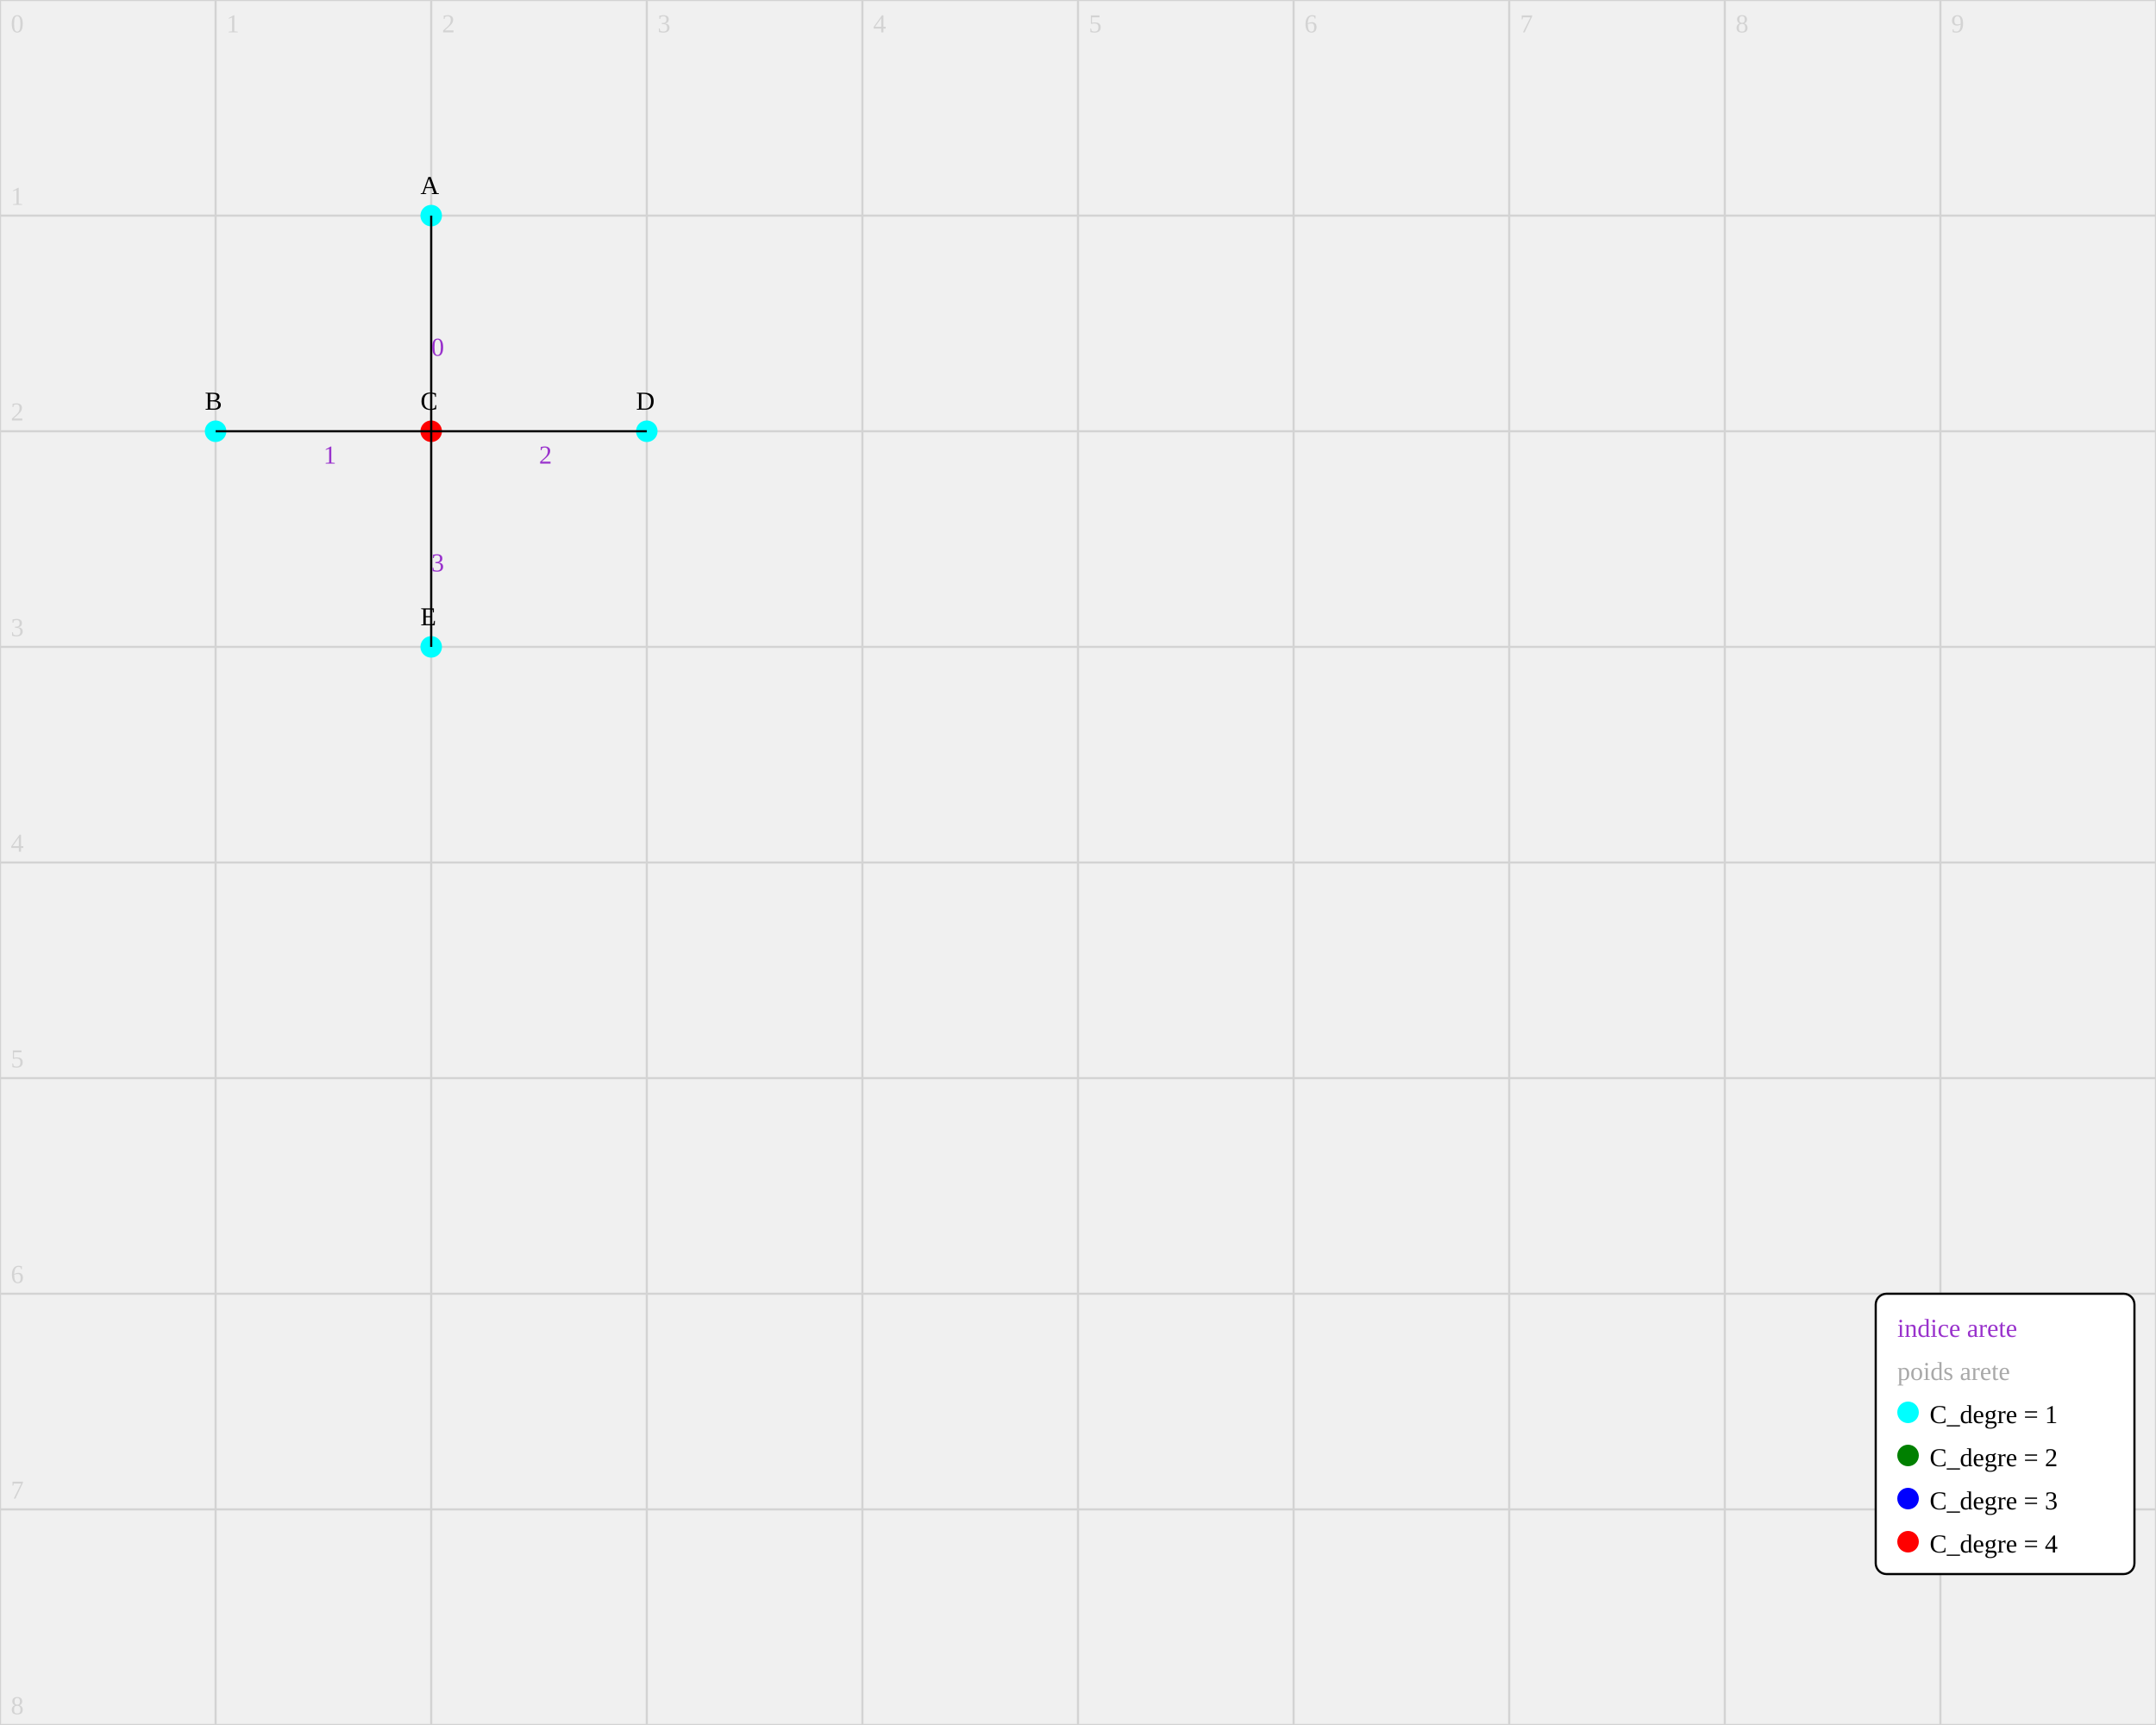
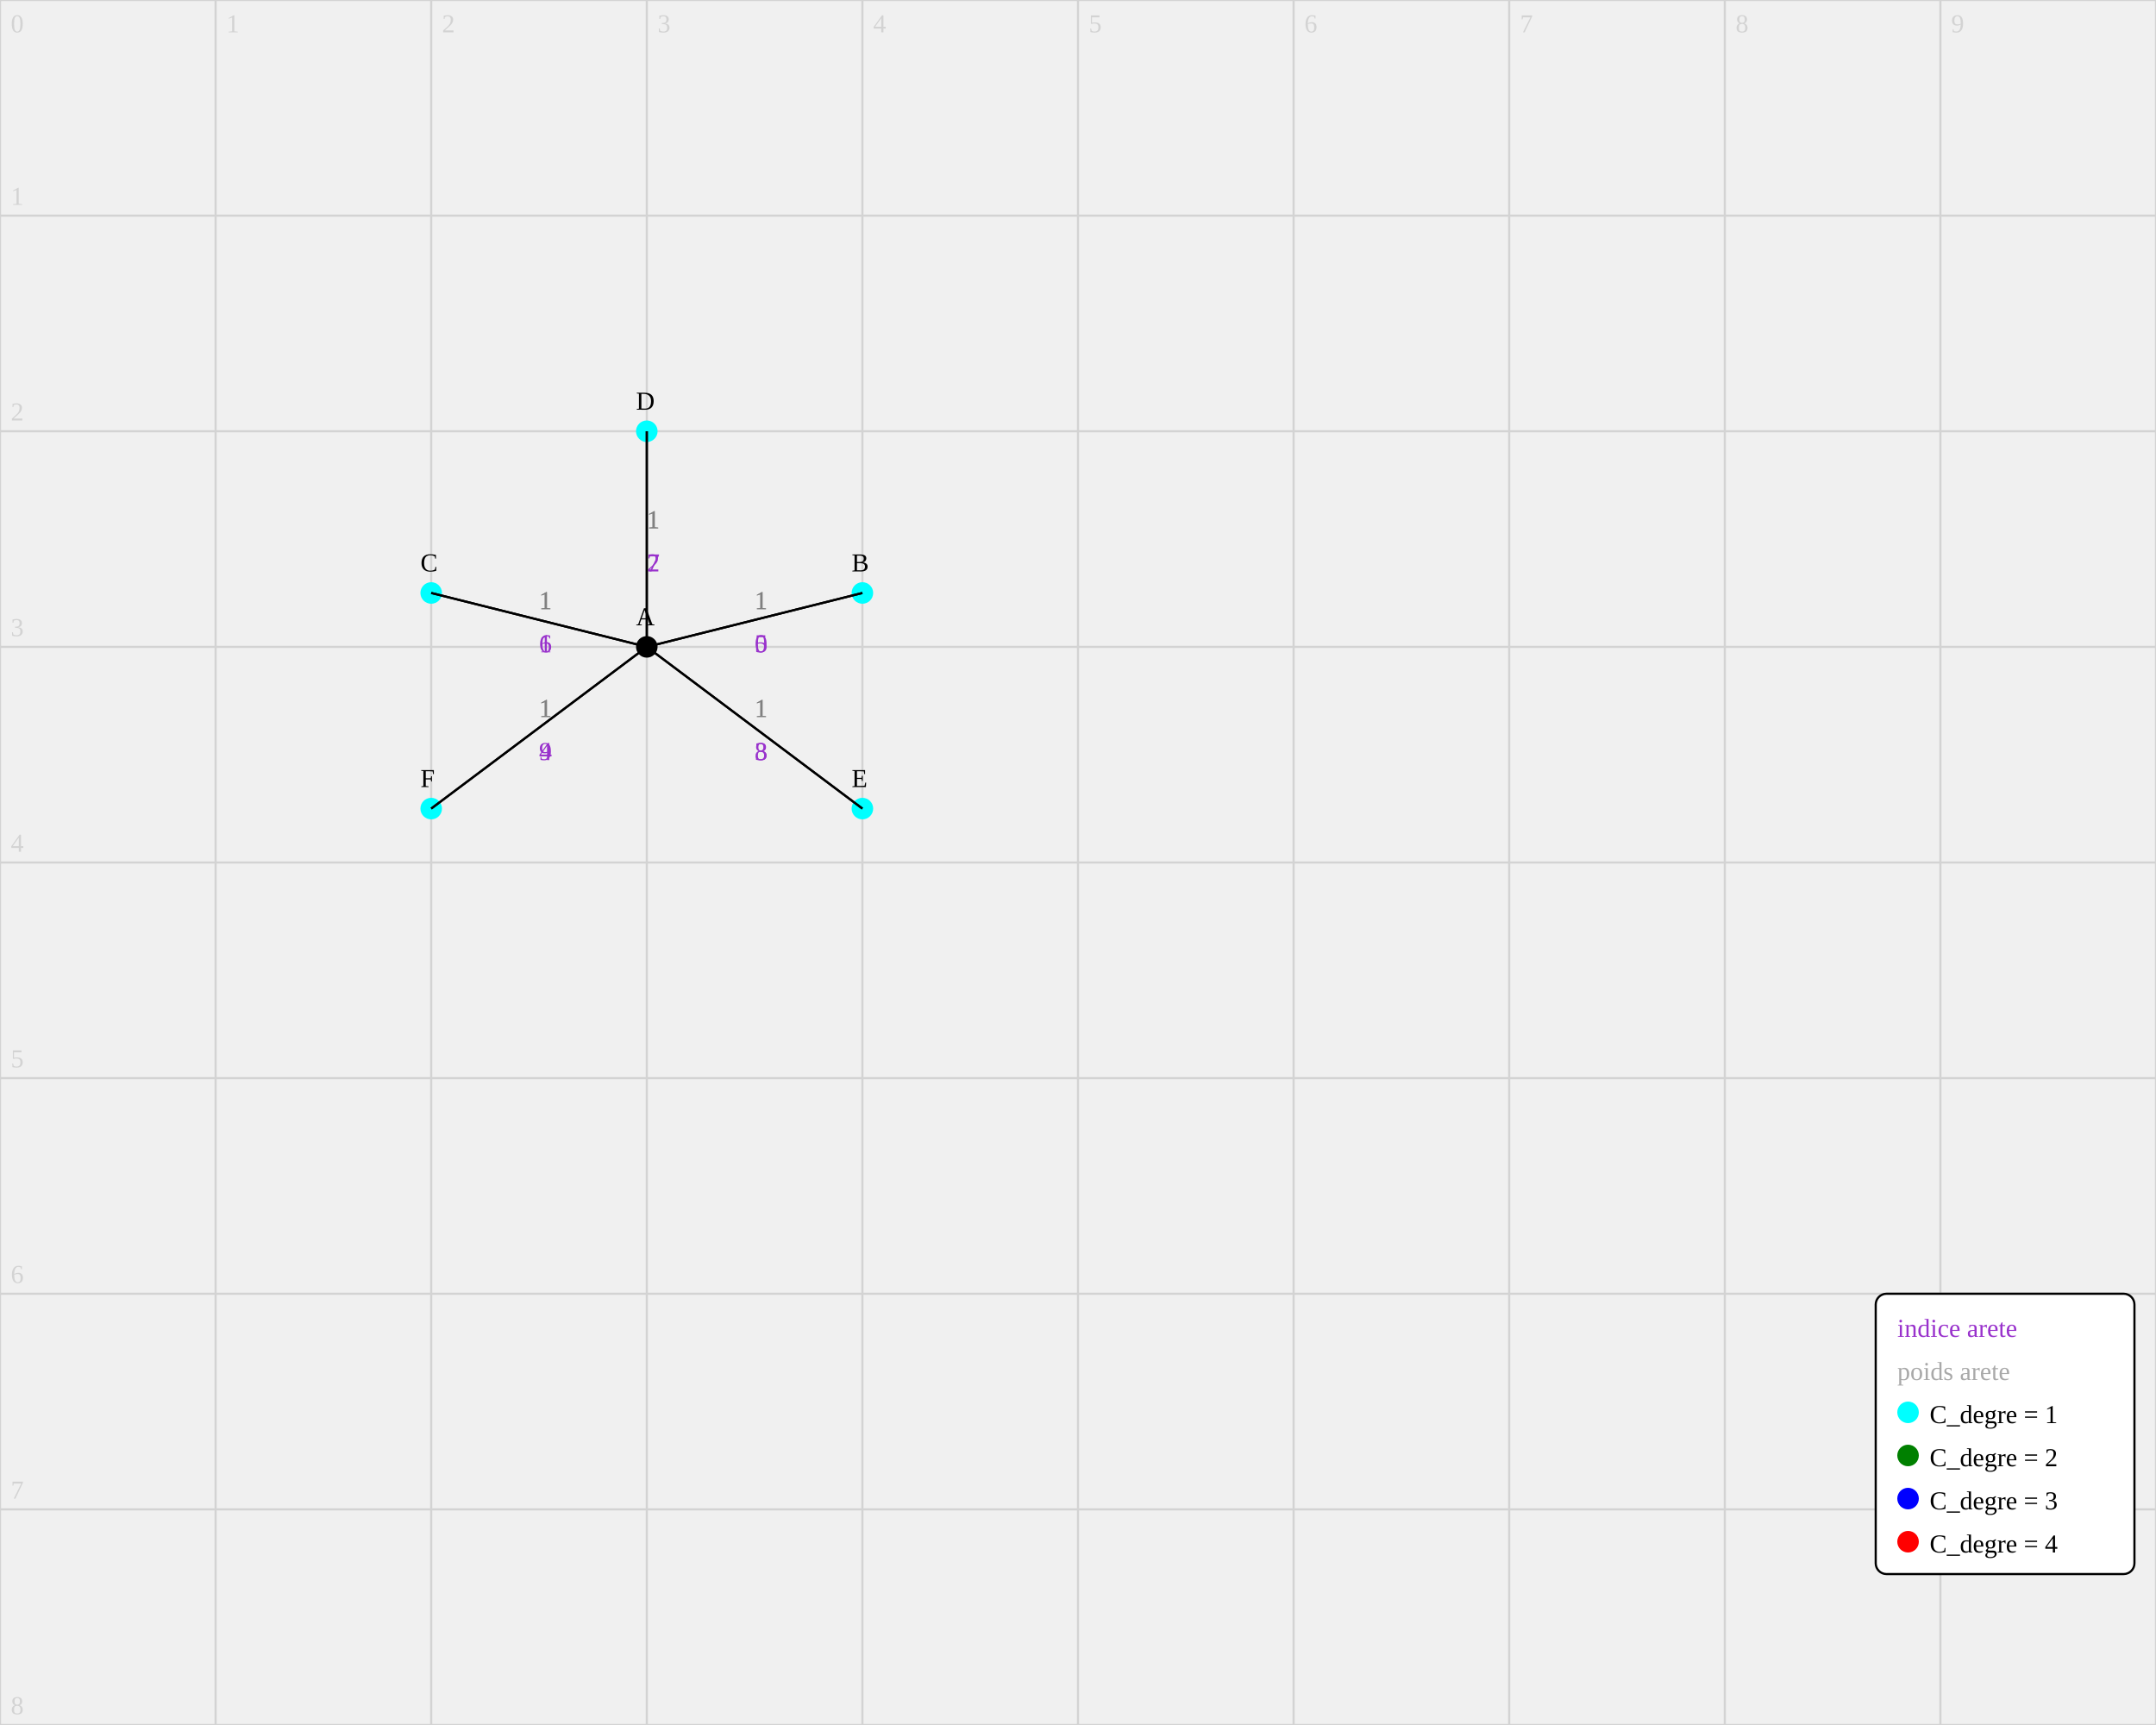
<svg xmlns="http://www.w3.org/2000/svg" version="1.1" width="1000" height="800">
  <line x1="0" y1="0" x2="1000" y2="0" stroke="lightgrey" />
  <text x="5" y="-5" fill="lightgrey">0</text>
  <line x1="0" y1="100" x2="1000" y2="100" stroke="lightgrey" />
  <text x="5" y="95" fill="lightgrey">1</text>
  <line x1="0" y1="200" x2="1000" y2="200" stroke="lightgrey" />
  <text x="5" y="195" fill="lightgrey">2</text>
  <line x1="0" y1="300" x2="1000" y2="300" stroke="lightgrey" />
  <text x="5" y="295" fill="lightgrey">3</text>
  <line x1="0" y1="400" x2="1000" y2="400" stroke="lightgrey" />
  <text x="5" y="395" fill="lightgrey">4</text>
  <line x1="0" y1="500" x2="1000" y2="500" stroke="lightgrey" />
  <text x="5" y="495" fill="lightgrey">5</text>
  <line x1="0" y1="600" x2="1000" y2="600" stroke="lightgrey" />
  <text x="5" y="595" fill="lightgrey">6</text>
  <line x1="0" y1="700" x2="1000" y2="700" stroke="lightgrey" />
  <text x="5" y="695" fill="lightgrey">7</text>
  <line x1="0" y1="800" x2="1000" y2="800" stroke="lightgrey" />
  <text x="5" y="795" fill="lightgrey">8</text>
  <line x1="0" y1="0" x2="0" y2="800" stroke="lightgrey" />
  <text x="5" y="15" fill="lightgrey">0</text>
  <line x1="100" y1="0" x2="100" y2="800" stroke="lightgrey" />
  <text x="105" y="15" fill="lightgrey">1</text>
  <line x1="200" y1="0" x2="200" y2="800" stroke="lightgrey" />
  <text x="205" y="15" fill="lightgrey">2</text>
  <line x1="300" y1="0" x2="300" y2="800" stroke="lightgrey" />
  <text x="305" y="15" fill="lightgrey">3</text>
  <line x1="400" y1="0" x2="400" y2="800" stroke="lightgrey" />
  <text x="405" y="15" fill="lightgrey">4</text>
  <line x1="500" y1="0" x2="500" y2="800" stroke="lightgrey" />
  <text x="505" y="15" fill="lightgrey">5</text>
  <line x1="600" y1="0" x2="600" y2="800" stroke="lightgrey" />
  <text x="605" y="15" fill="lightgrey">6</text>
  <line x1="700" y1="0" x2="700" y2="800" stroke="lightgrey" />
  <text x="705" y="15" fill="lightgrey">7</text>
  <line x1="800" y1="0" x2="800" y2="800" stroke="lightgrey" />
  <text x="805" y="15" fill="lightgrey">8</text>
  <line x1="900" y1="0" x2="900" y2="800" stroke="lightgrey" />
  <text x="905" y="15" fill="lightgrey">9</text>
  <line x1="1000" y1="0" x2="1000" y2="800" stroke="lightgrey" />
  <text x="1005" y="15" fill="lightgrey">10</text>
-   <circle cx="200" cy="100" r="5" fill="cyan" />
-   <text x="195" y="90" fill="black">A</text>
-   <circle cx="100" cy="200" r="5" fill="cyan" />
-   <text x="95" y="190" fill="black">B</text>
-   <circle cx="200" cy="200" r="5" fill="red" />
-   <text x="195" y="190" fill="black">C</text>
+   <circle cx="300" cy="300" r="5" fill="black" />
+   <text x="295" y="290" fill="black">A</text>
+   <circle cx="400" cy="275" r="5" fill="cyan" />
+   <text x="395" y="265" fill="black">B</text>
+   <circle cx="200" cy="275" r="5" fill="cyan" />
+   <text x="195" y="265" fill="black">C</text>
  <circle cx="300" cy="200" r="5" fill="cyan" />
  <text x="295" y="190" fill="black">D</text>
-   <circle cx="200" cy="300" r="5" fill="cyan" />
-   <text x="195" y="290" fill="black">E</text>
-   <line x1="200" y1="100" x2="200" y2="200" stroke="black" />
-   <text x="200" y="165" fill="darkorchid">0</text>
-   <line x1="100" y1="200" x2="200" y2="200" stroke="black" />
-   <text x="150" y="215" fill="darkorchid">1</text>
-   <line x1="200" y1="200" x2="300" y2="200" stroke="black" />
-   <text x="250" y="215" fill="darkorchid">2</text>
-   <line x1="200" y1="200" x2="200" y2="300" stroke="black" />
-   <text x="200" y="265" fill="darkorchid">3</text>
+   <circle cx="400" cy="375" r="5" fill="cyan" />
+   <text x="395" y="365" fill="black">E</text>
+   <circle cx="200" cy="375" r="5" fill="cyan" />
+   <text x="195" y="365" fill="black">F</text>
+   <line x1="300" y1="300" x2="400" y2="275" stroke="black" />
+   <text x="350" y="302.5" fill="darkorchid">0</text>
+   <text x="350" y="282.5" fill="grey">1</text>
+   <line x1="300" y1="300" x2="200" y2="275" stroke="black" />
+   <text x="250" y="302.5" fill="darkorchid">1</text>
+   <text x="250" y="282.5" fill="grey">1</text>
+   <line x1="300" y1="300" x2="300" y2="200" stroke="black" />
+   <text x="300" y="265" fill="darkorchid">2</text>
+   <text x="300" y="245" fill="grey">1</text>
+   <line x1="300" y1="300" x2="400" y2="375" stroke="black" />
+   <text x="350" y="352.5" fill="darkorchid">3</text>
+   <text x="350" y="332.5" fill="grey">1</text>
+   <line x1="300" y1="300" x2="200" y2="375" stroke="black" />
+   <text x="250" y="352.5" fill="darkorchid">4</text>
+   <text x="250" y="332.5" fill="grey">1</text>
+   <line x1="400" y1="275" x2="300" y2="300" stroke="black" />
+   <text x="350" y="302.5" fill="darkorchid">5</text>
+   <text x="350" y="282.5" fill="grey">1</text>
+   <line x1="200" y1="275" x2="300" y2="300" stroke="black" />
+   <text x="250" y="302.5" fill="darkorchid">6</text>
+   <text x="250" y="282.5" fill="grey">1</text>
+   <line x1="300" y1="200" x2="300" y2="300" stroke="black" />
+   <text x="300" y="265" fill="darkorchid">7</text>
+   <text x="300" y="245" fill="grey">1</text>
+   <line x1="400" y1="375" x2="300" y2="300" stroke="black" />
+   <text x="350" y="352.5" fill="darkorchid">8</text>
+   <text x="350" y="332.5" fill="grey">1</text>
+   <line x1="200" y1="375" x2="300" y2="300" stroke="black" />
+   <text x="250" y="352.5" fill="darkorchid">9</text>
+   <text x="250" y="332.5" fill="grey">1</text>
  <rect x="870" y="600" width="120" height="130" rx="5" ry="5" fill="white" stroke="black" stroke-width="1px" />
  <text x="880" y="620" fill="darkorchid">indice arete</text>
  <text x="880" y="640" fill="darkgrey">poids arete</text>
  <circle cx="885" cy="655" r="5" fill="cyan" />
  <text x="895" y="660" fill="black">C_degre = 1</text>
  <circle cx="885" cy="675" r="5" fill="green" />
  <text x="895" y="680" fill="black">C_degre = 2</text>
  <circle cx="885" cy="695" r="5" fill="blue" />
  <text x="895" y="700" fill="black">C_degre = 3</text>
  <circle cx="885" cy="715" r="5" fill="red" />
  <text x="895" y="720" fill="black">C_degre = 4</text>
</svg>
